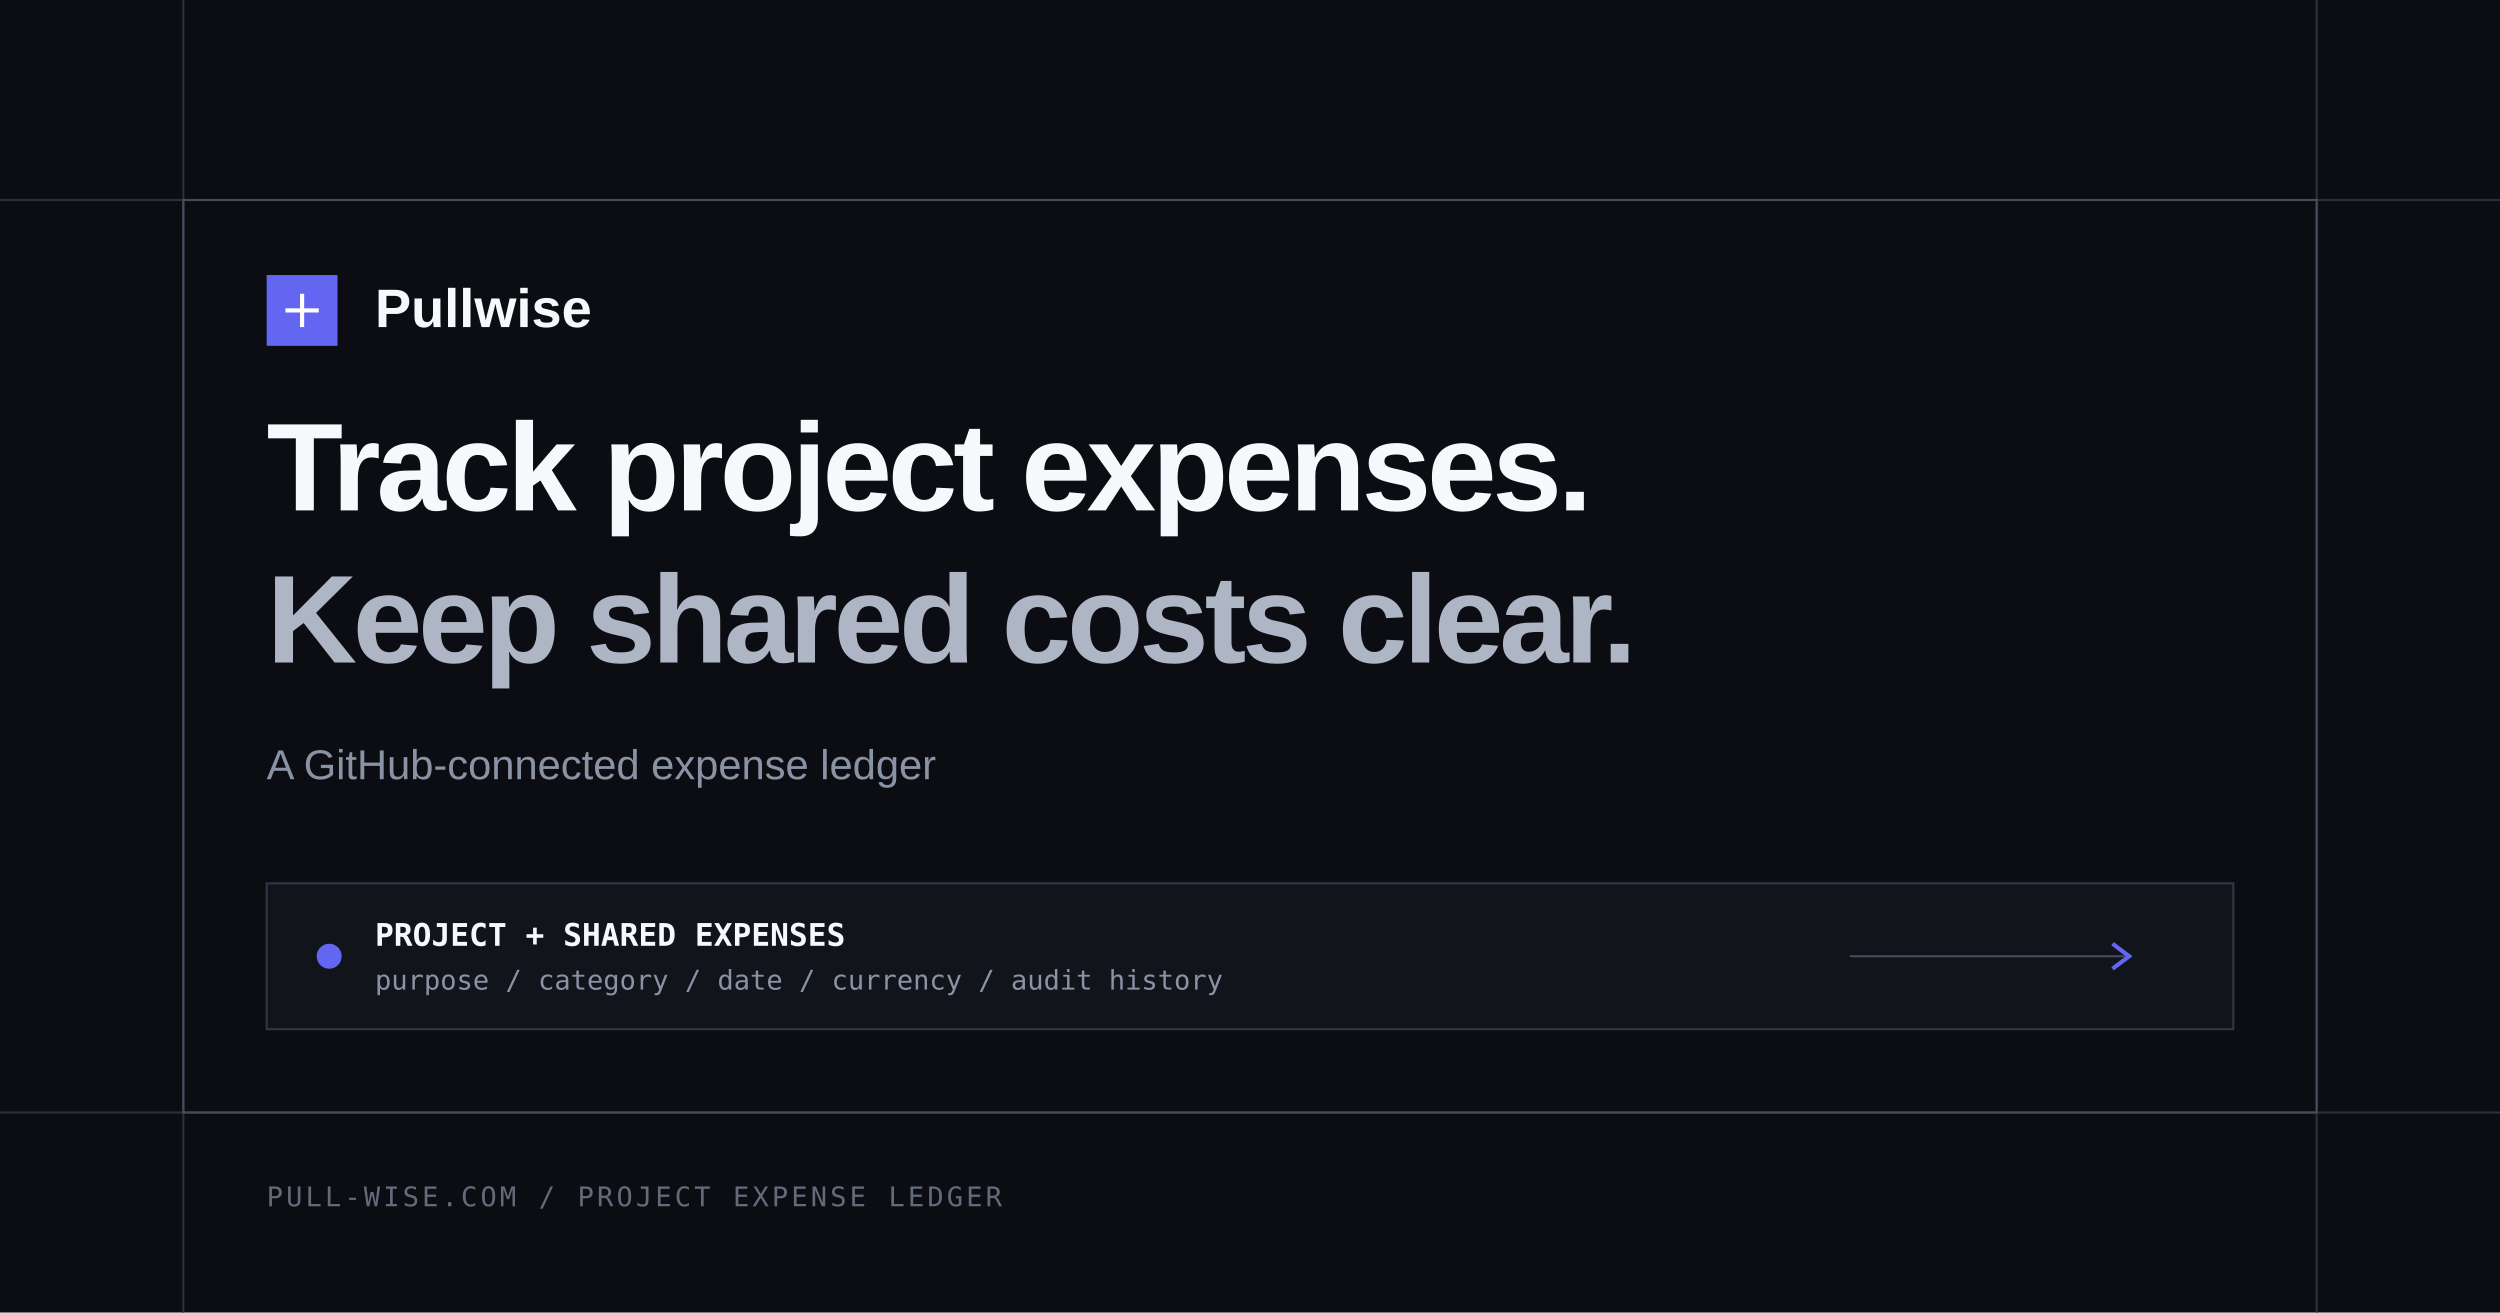
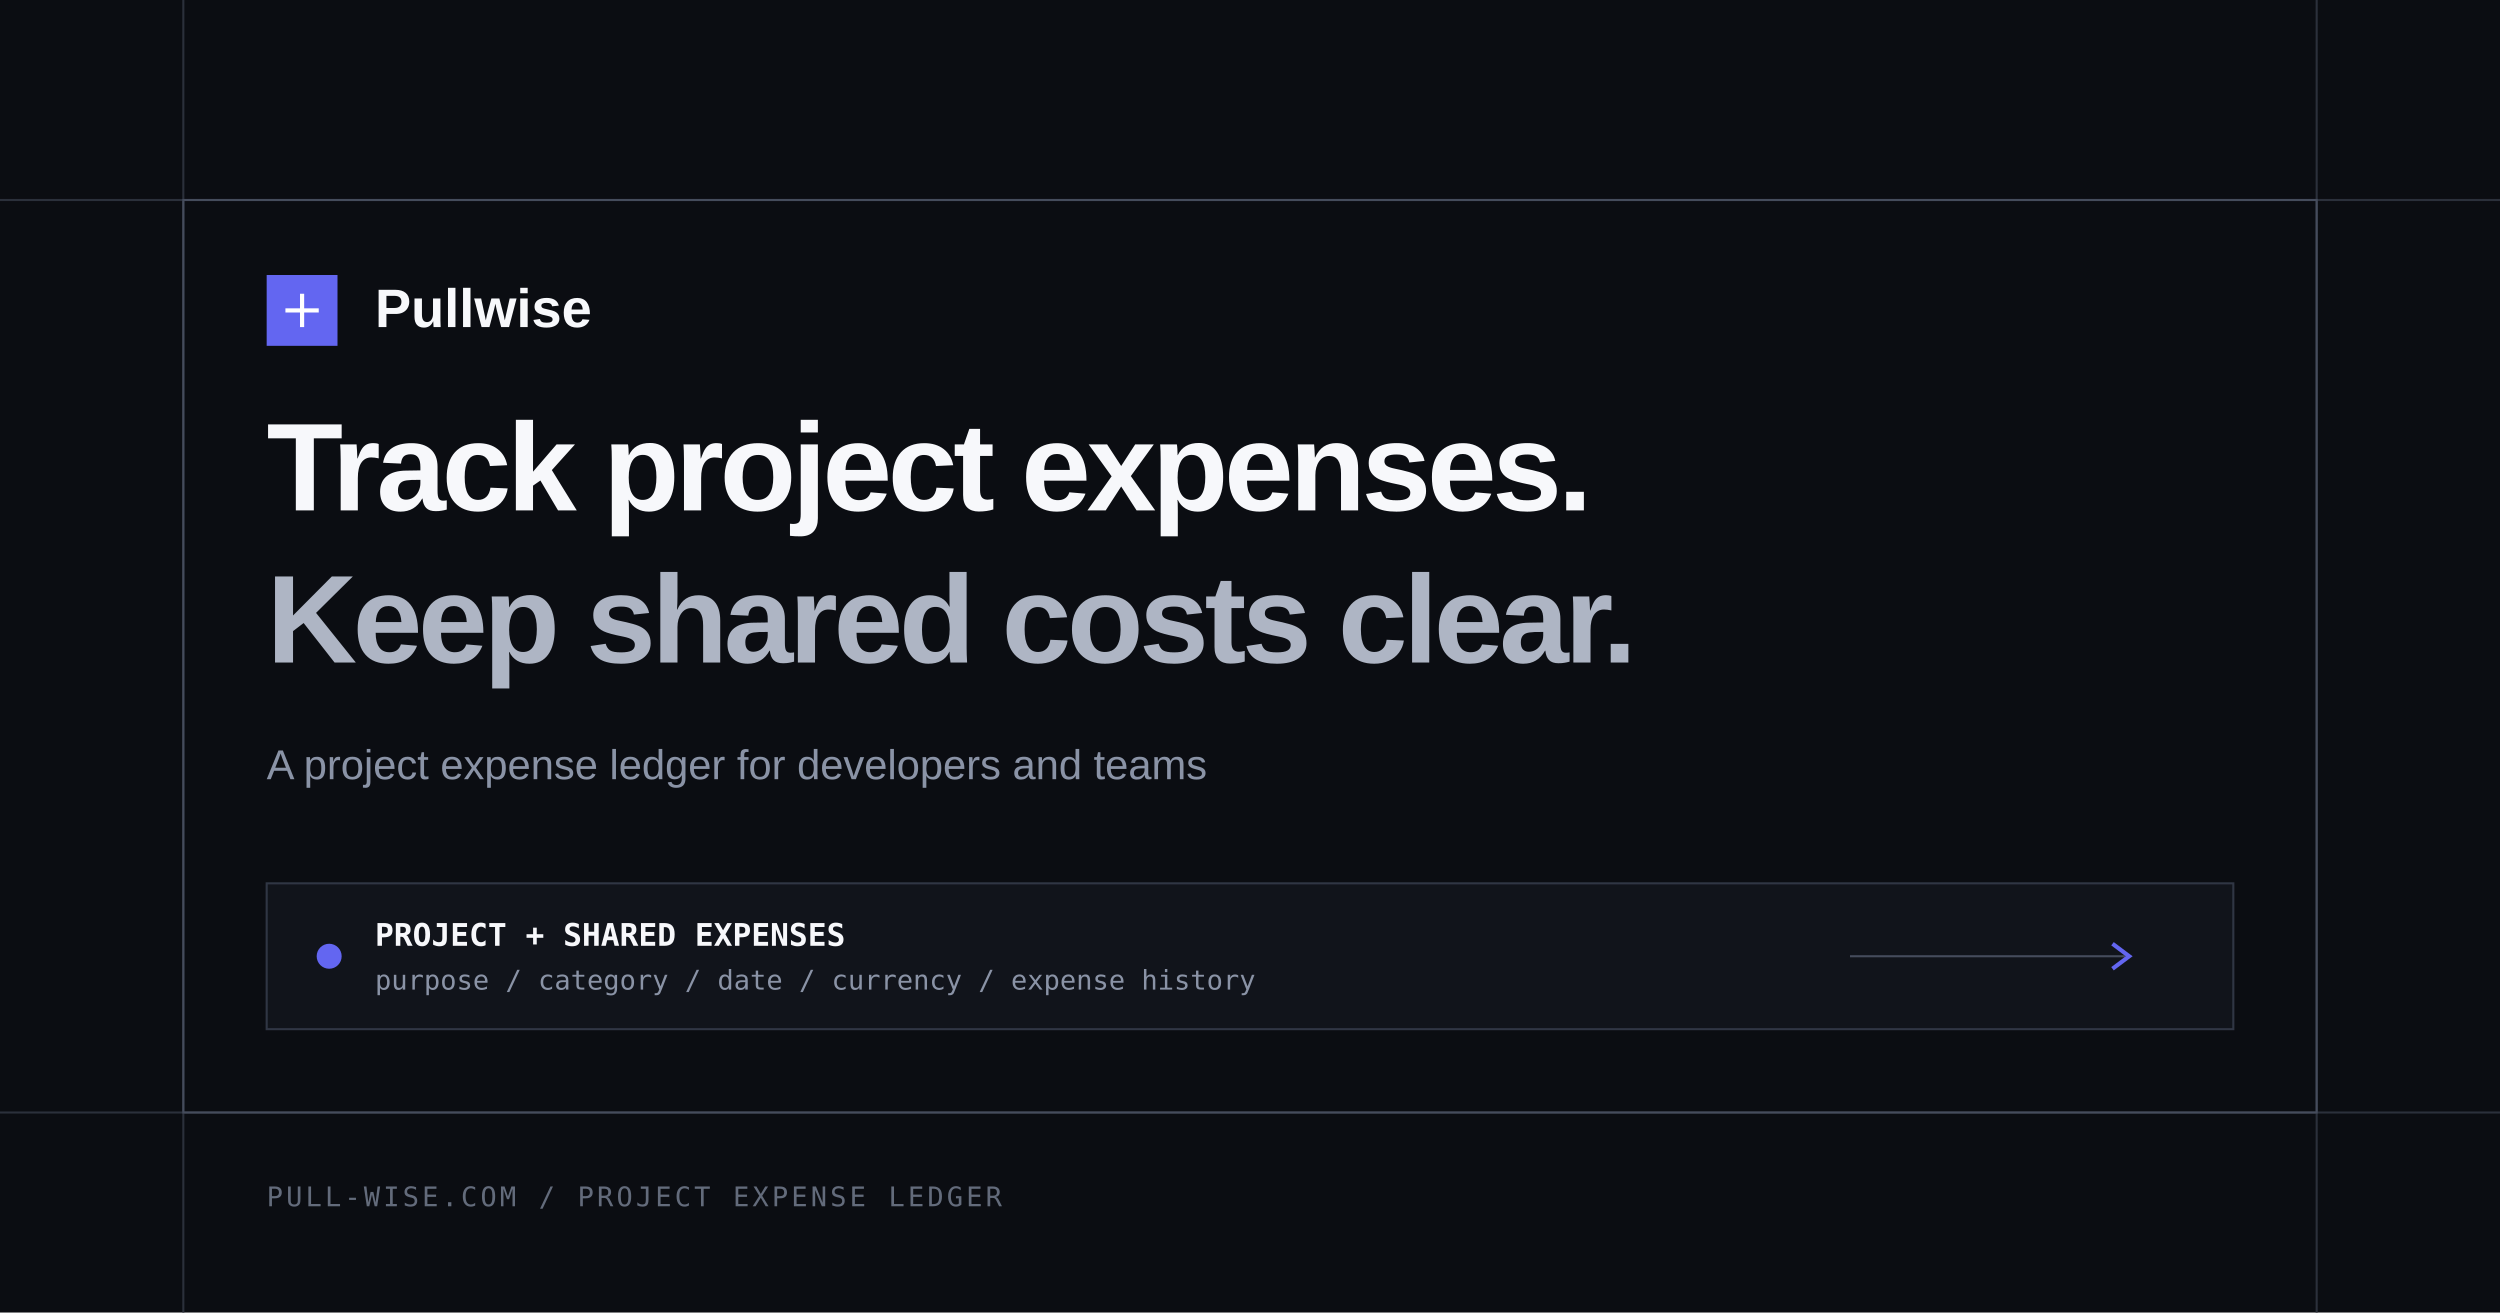
<svg xmlns="http://www.w3.org/2000/svg" width="1200" height="630" viewBox="0 0 1200 630" role="img" aria-labelledby="title desc">
  <rect width="1200" height="630" fill="#0b0d12" />
  <path d="M0 96H1200M0 534H1200M88 0V630M1112 0V630" fill="none" stroke="#2b303b" />
  <rect x="88" y="96" width="1024" height="438" fill="none" stroke="#454c5c" />
  <g transform="translate(128 132)">
    <rect width="34" height="34" fill="#6366f1" />
    <path d="M9 17h16M17 9v16" stroke="#fff" stroke-width="2" />
    <text x="52" y="25" fill="#f7f8fb" font-family="Geist, Arial, sans-serif" font-size="26" font-weight="700">Pullwise</text>
  </g>
  <text x="128" y="245" fill="#f7f8fb" font-family="Geist, Arial, sans-serif" font-size="60" font-weight="700" letter-spacing="-2">
    Track project expenses.
  </text>
  <text x="128" y="318" fill="#aeb5c4" font-family="Geist, Arial, sans-serif" font-size="60" font-weight="700" letter-spacing="-2">
    Keep shared costs clear.
  </text>
  <text x="128" y="374" fill="#8a93a6" font-family="Geist, Arial, sans-serif" font-size="20">
-     A GitHub-connected expense ledger
+     A project expense ledger for developers and teams
  </text>
  <g transform="translate(128 424)">
    <rect width="944" height="70" fill="#11141b" stroke="#303644" />
    <circle cx="30" cy="35" r="6" fill="#6366f1" />
    <text x="52" y="30" fill="#f7f8fb" font-family="Geist Mono, Consolas, monospace" font-size="15" font-weight="600">
      PROJECT + SHARED EXPENSES
    </text>
    <text x="52" y="51" fill="#8a93a6" font-family="Geist Mono, Consolas, monospace" font-size="13">
-       purpose  /  category  /  date  /  currency  /  audit history
+       purpose  /  category  /  date  /  currency  /  expense history
    </text>
    <path d="M760 35h132" stroke="#454c5c" />
    <path d="m886 29 8 6-8 6" fill="none" stroke="#6366f1" stroke-width="2" />
  </g>
  <text x="128" y="579" fill="#636b7b" font-family="Geist Mono, Consolas, monospace" font-size="13" letter-spacing="1.5">
    PULL-WISE.COM  /  PROJECT EXPENSE LEDGER
  </text>
</svg>
